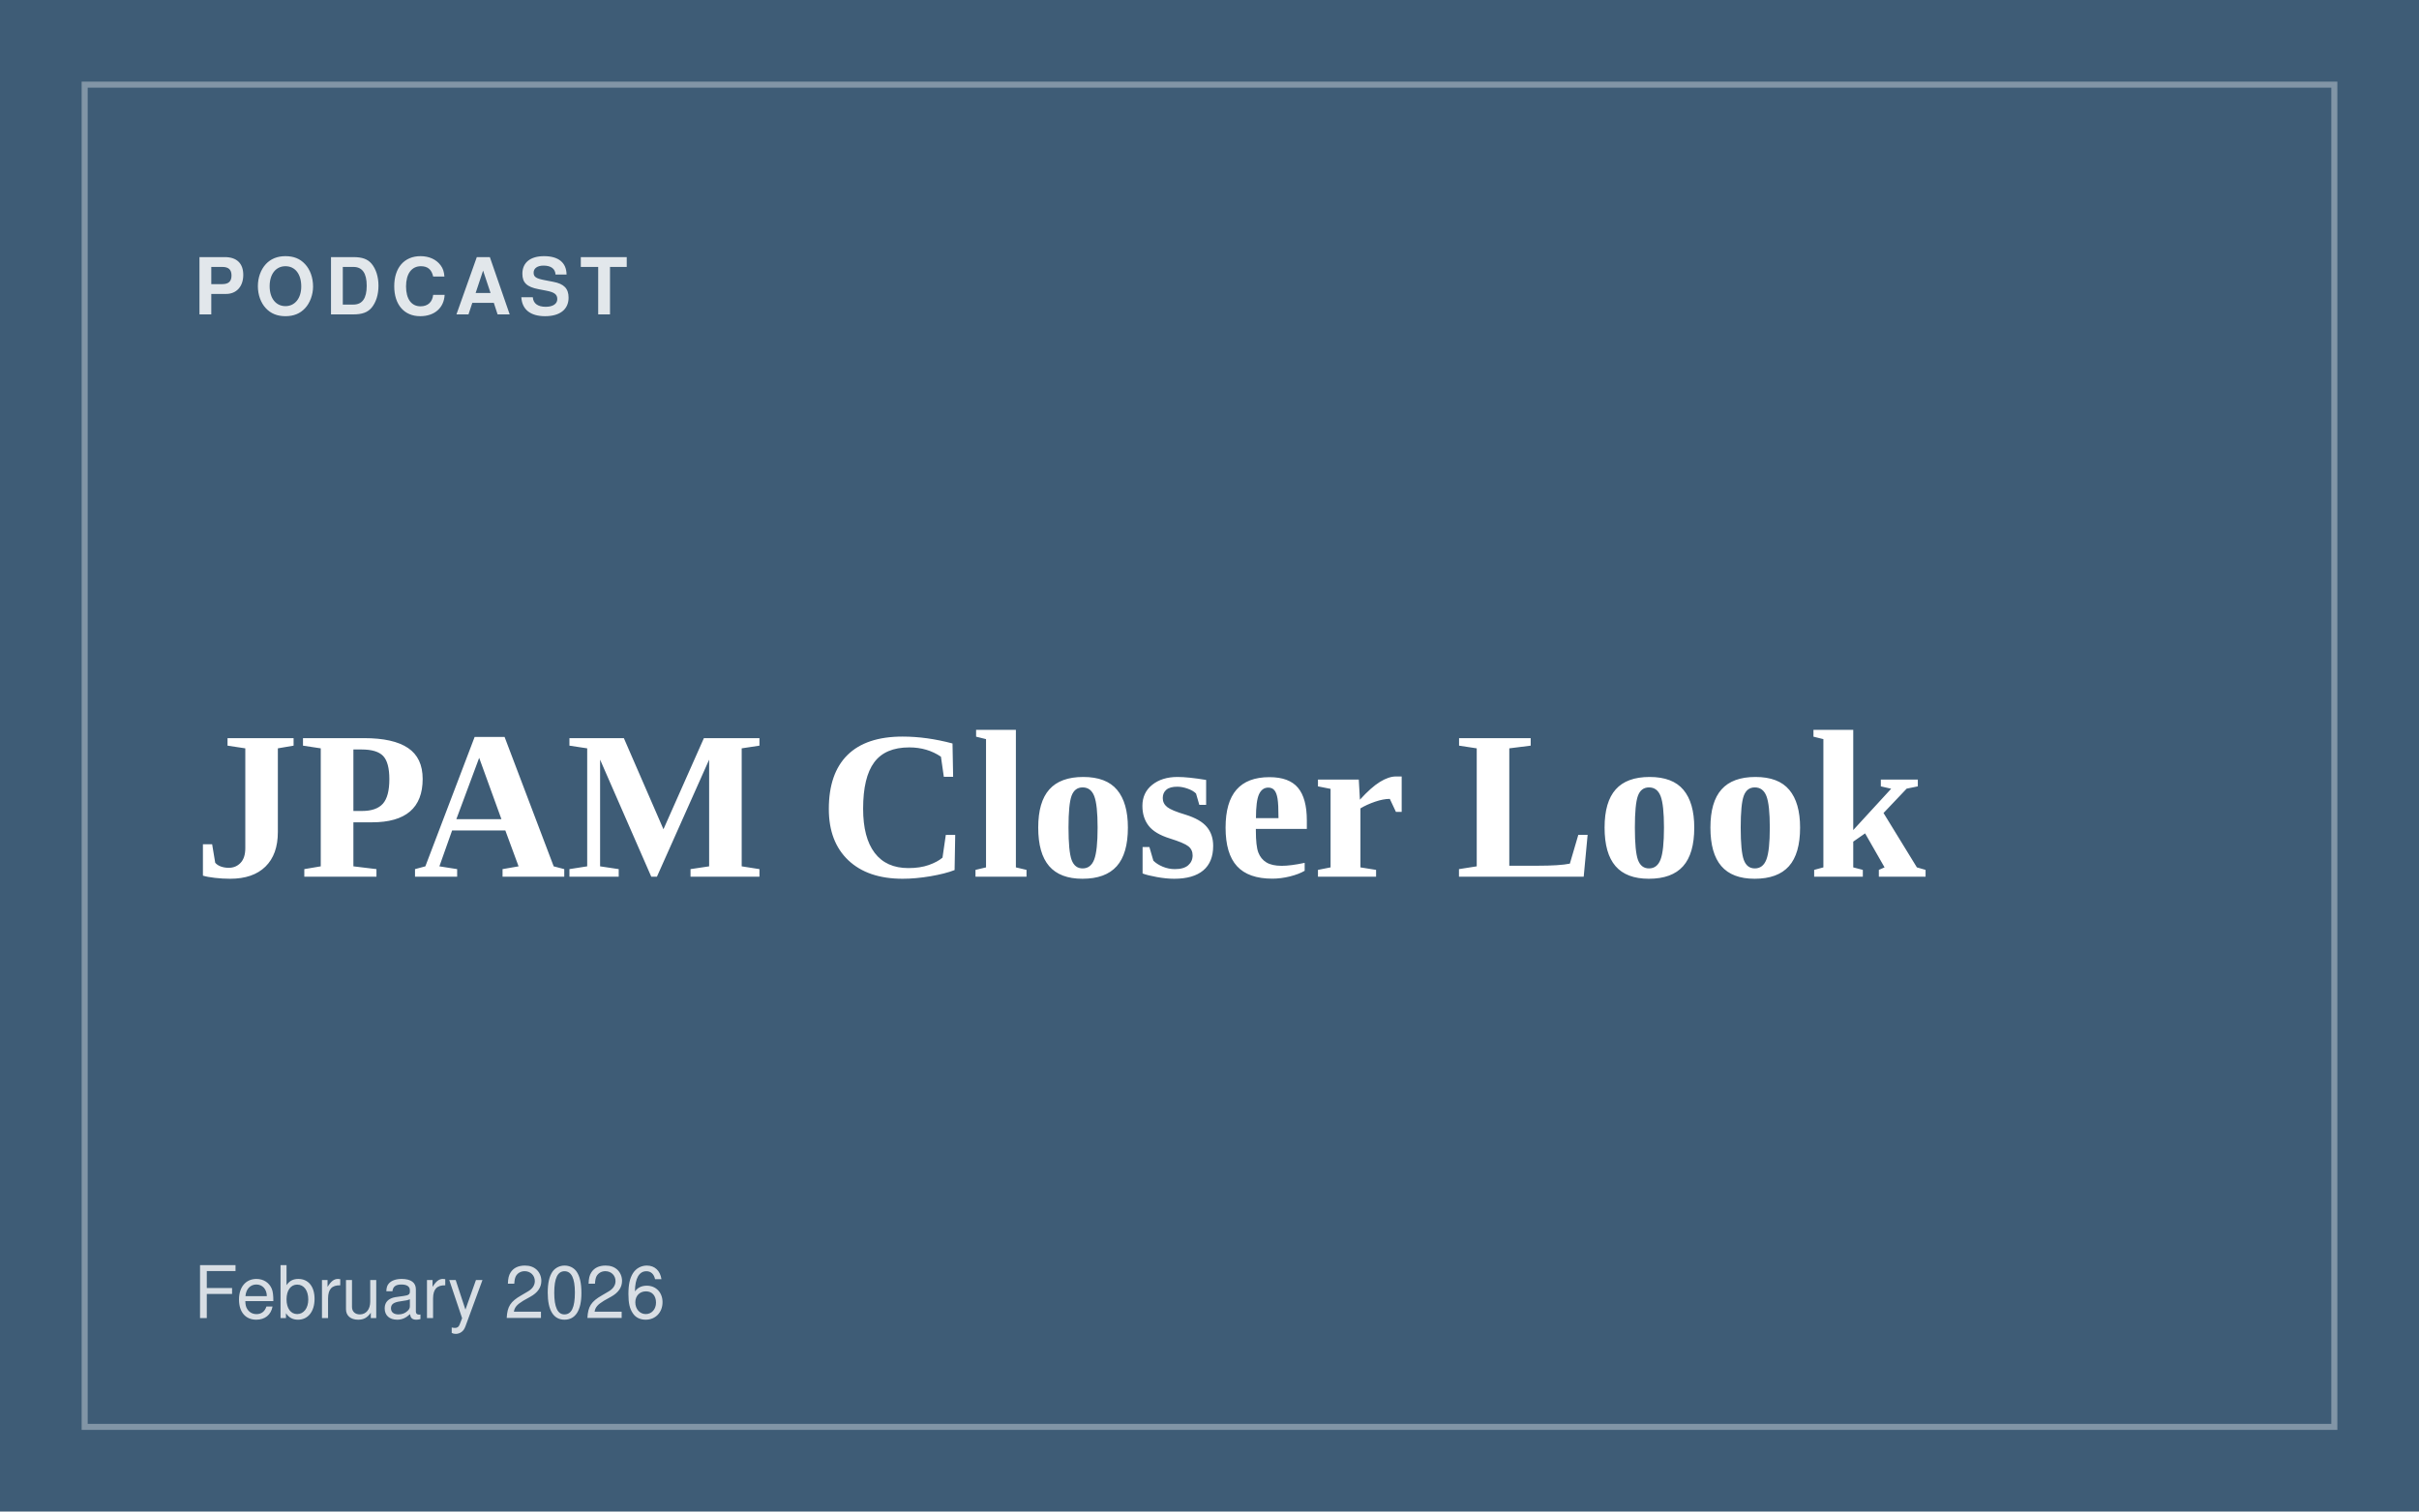
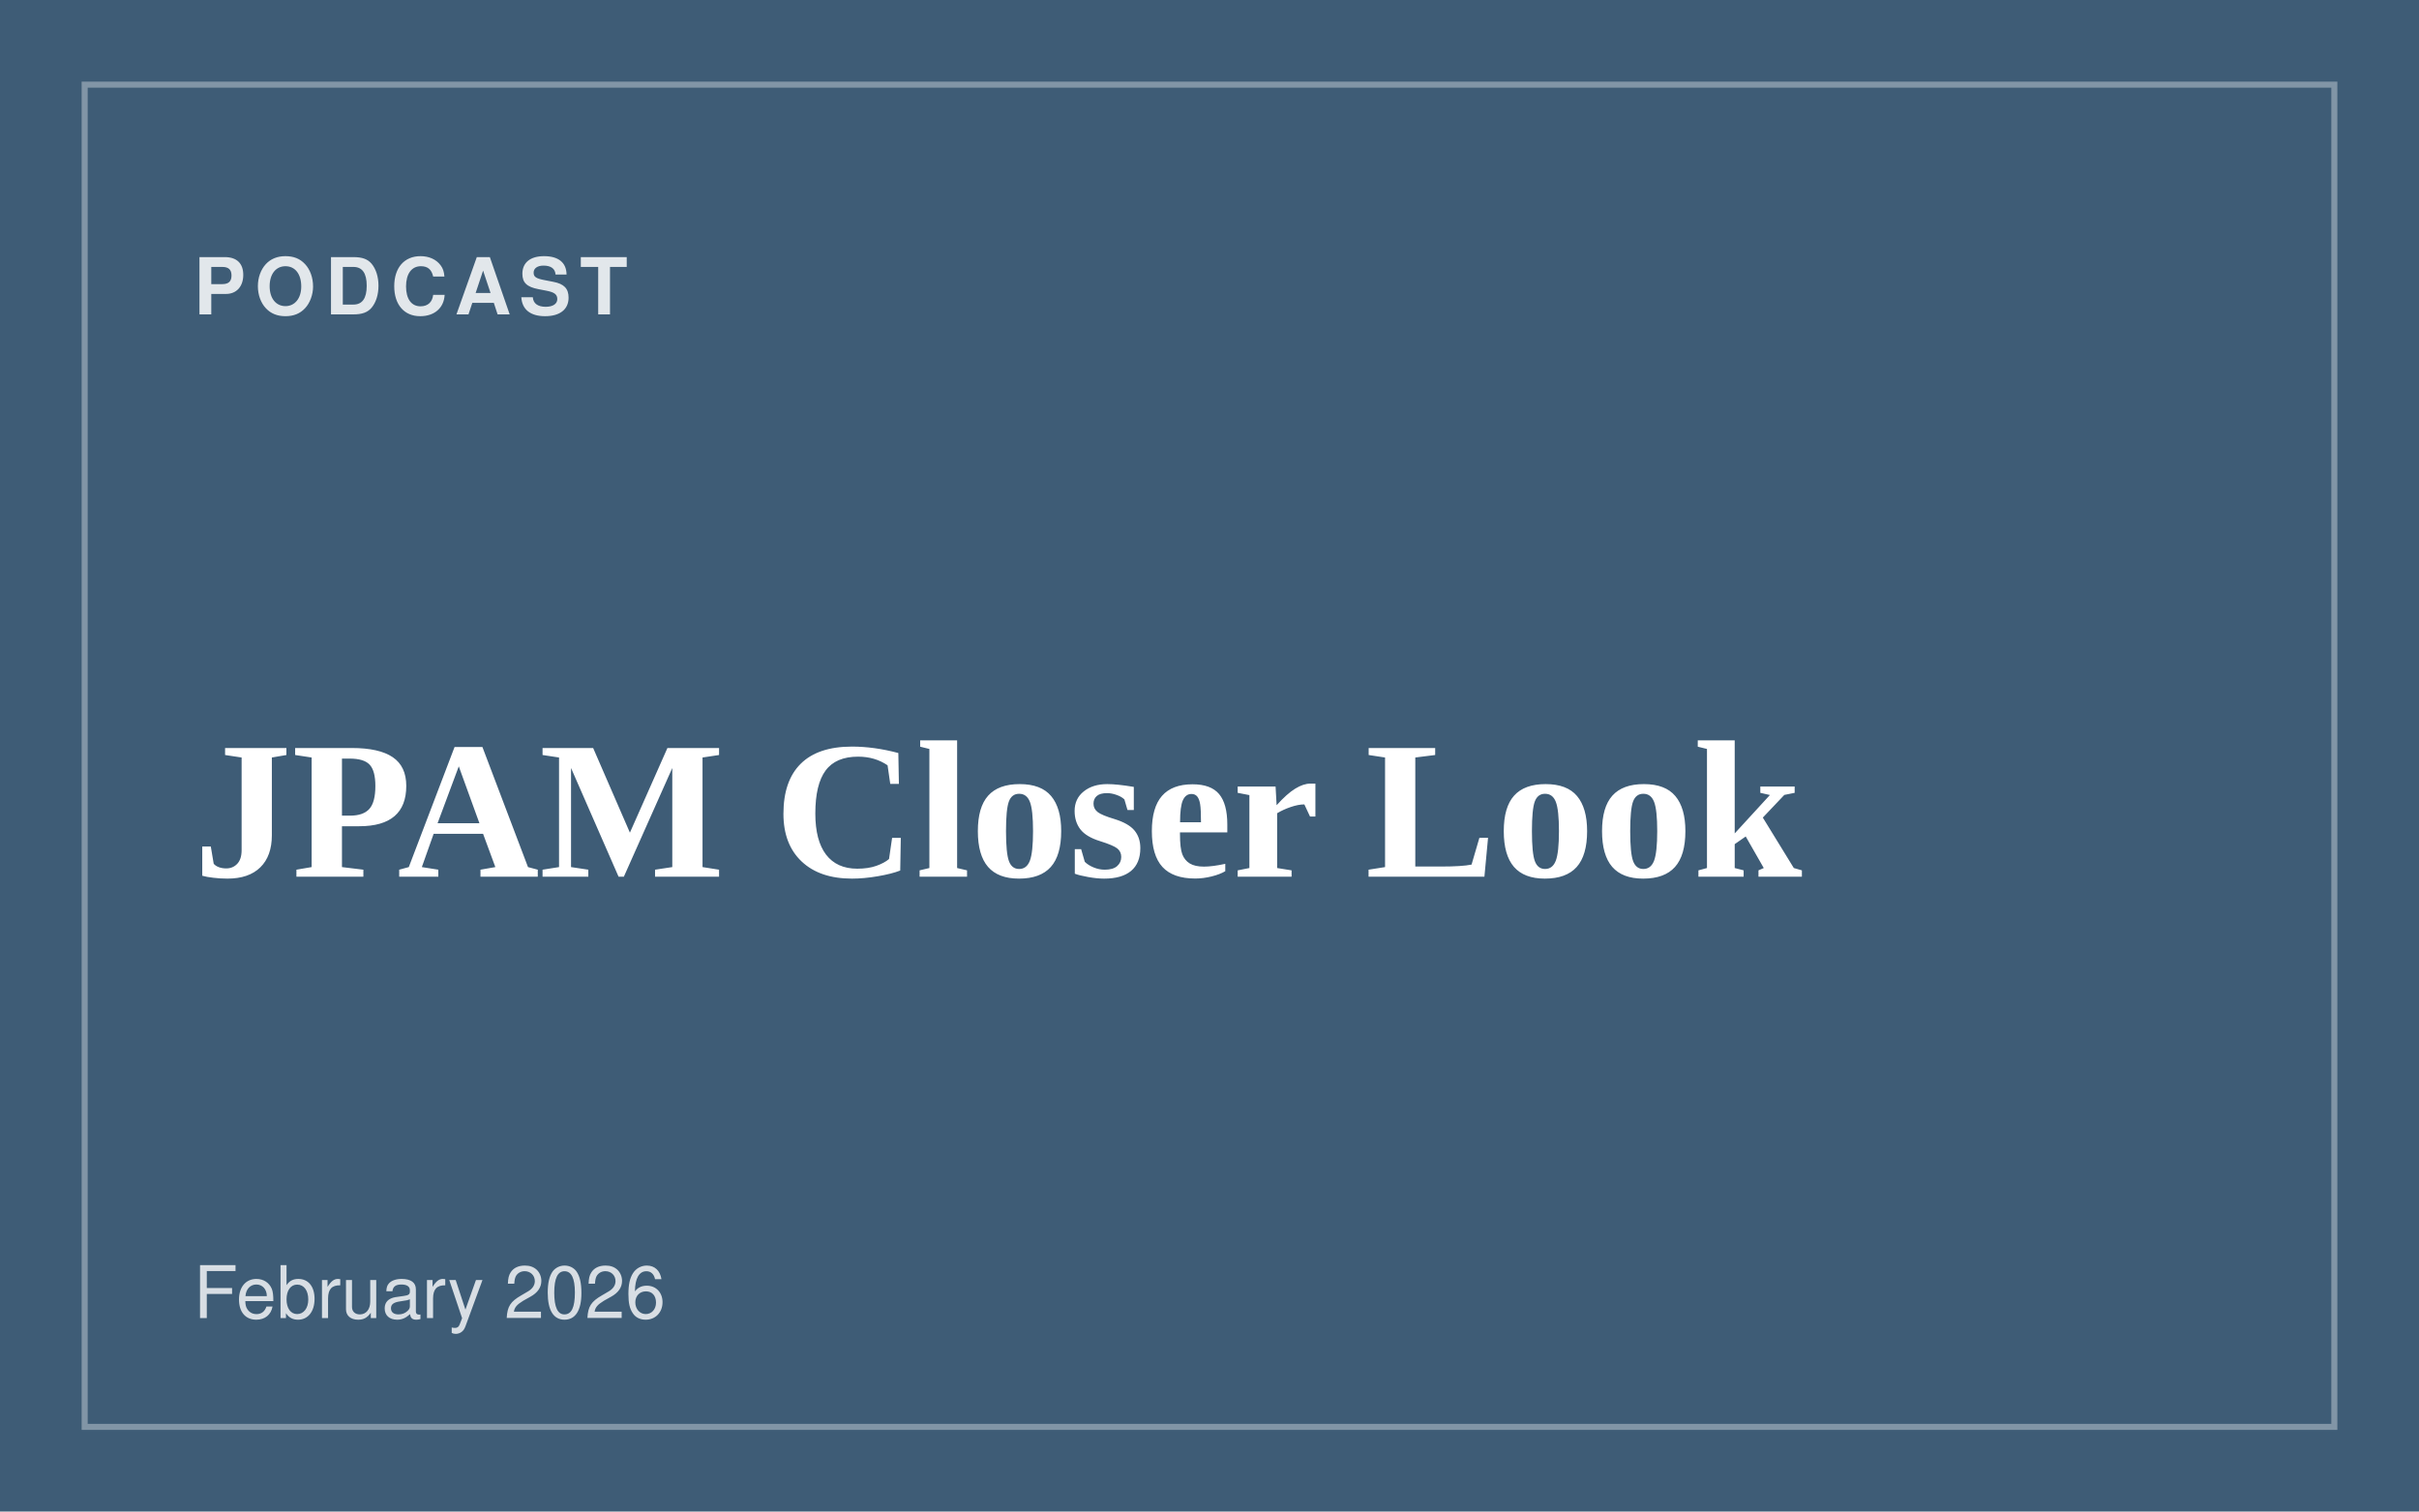
<svg xmlns="http://www.w3.org/2000/svg" viewBox="0 0 800 500" width="800" height="500" role="img">
  <rect width="800" height="500" fill="#3E5C76" />
  <rect x="28" y="28" width="744" height="444" fill="none" stroke="#FFFFFF" stroke-opacity="0.35" stroke-width="2" />
  <text x="64" y="104" font-family="'Helvetica Neue', Helvetica, Arial, sans-serif" font-size="26" font-weight="600" letter-spacing="3" fill="#FFFFFF" fill-opacity="0.85">PODCAST</text>
-   <text x="64" y="290" font-family="Georgia, 'Times New Roman', serif" font-size="70" font-weight="600" fill="#FFFFFF">JPAM Closer Look</text>
+   <text x="64" y="290" font-family="Georgia, 'Times New Roman', serif" font-size="65" font-weight="600" fill="#FFFFFF">JPAM Closer Look</text>
  <text x="64" y="436" font-family="'Helvetica Neue', Helvetica, Arial, sans-serif" font-size="24" fill="#FFFFFF" fill-opacity="0.8">February 2026</text>
</svg>
